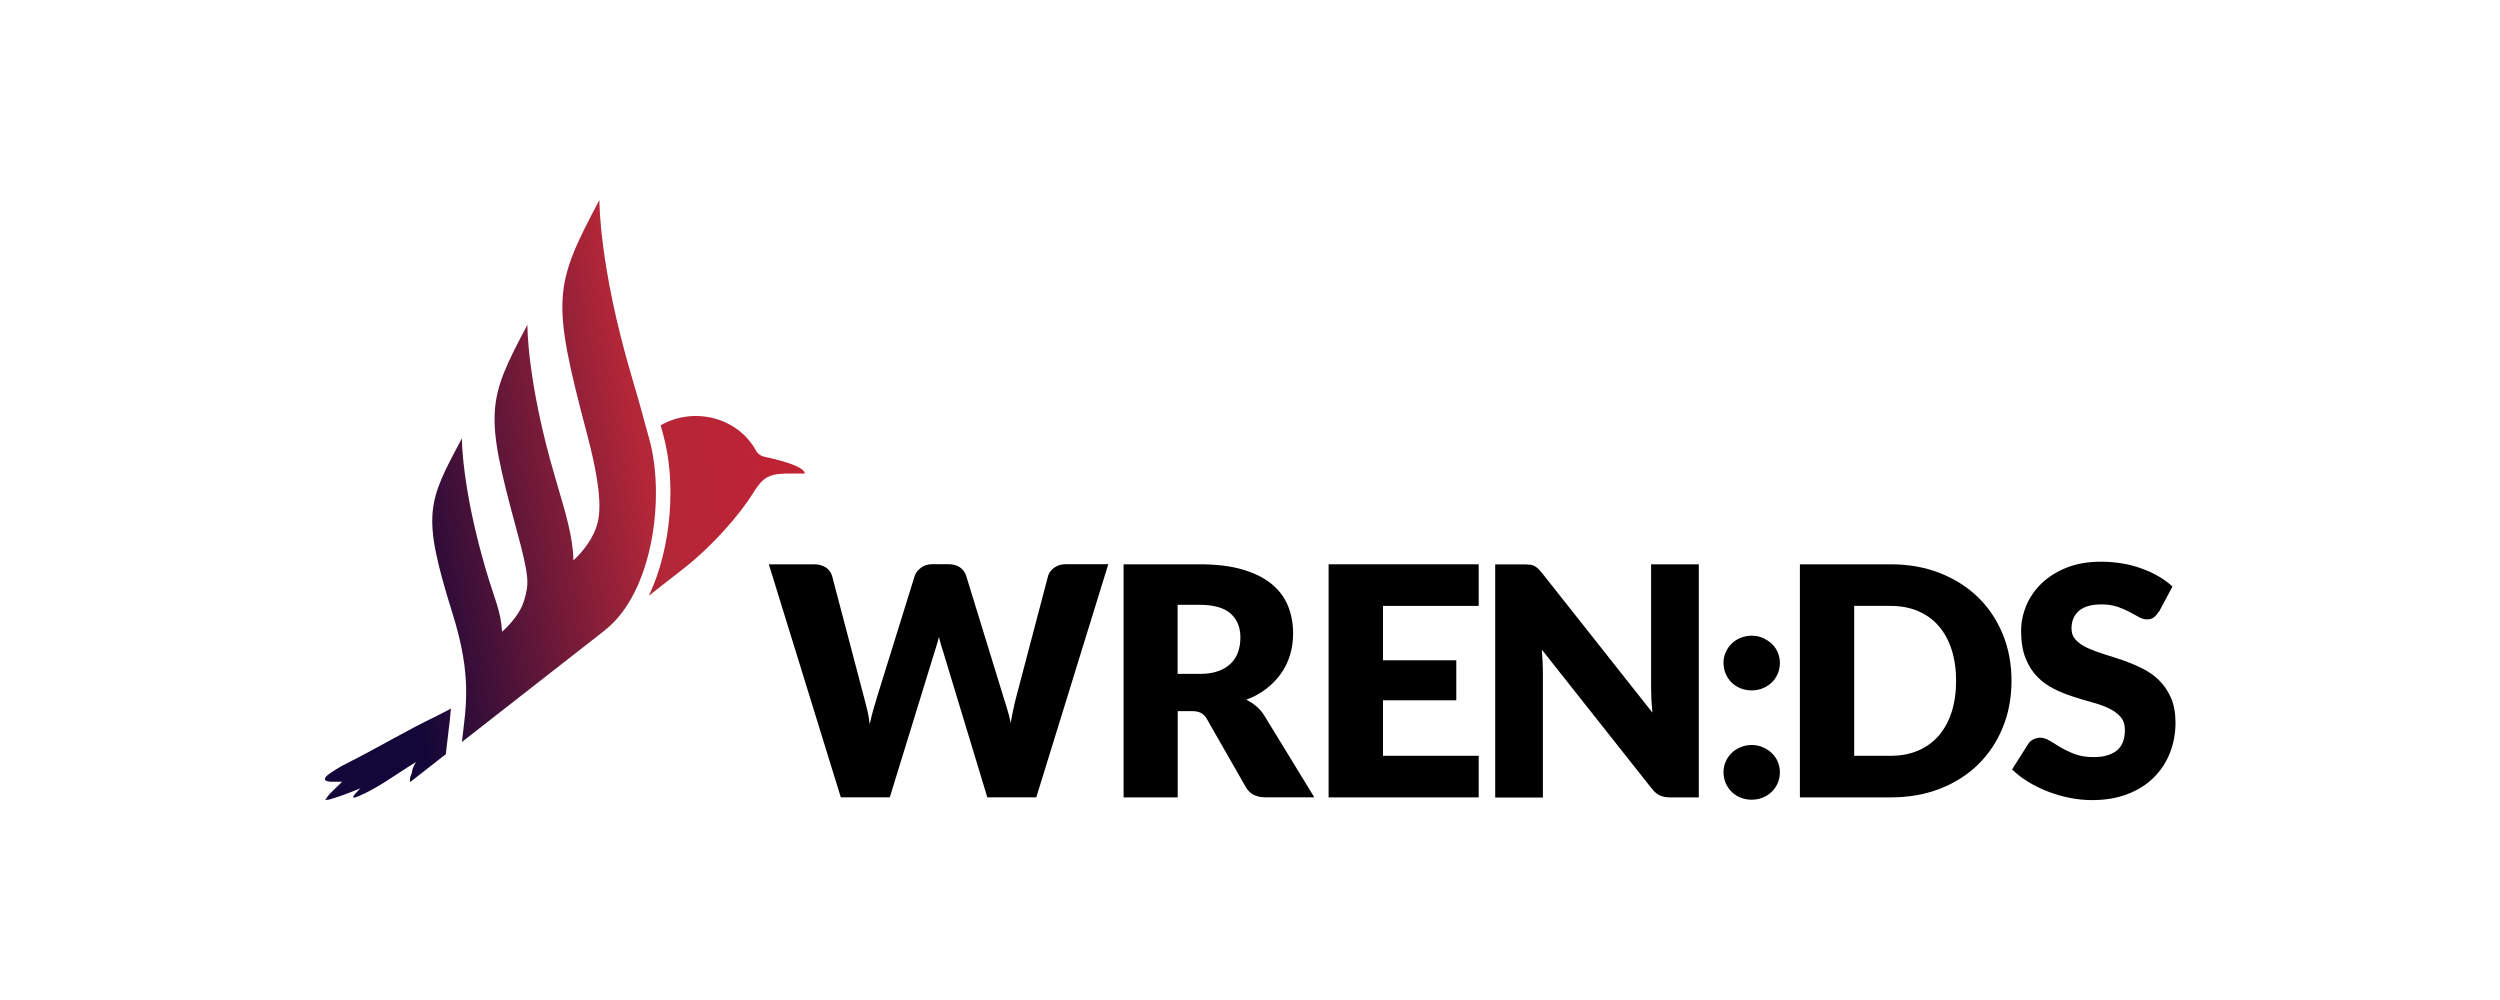
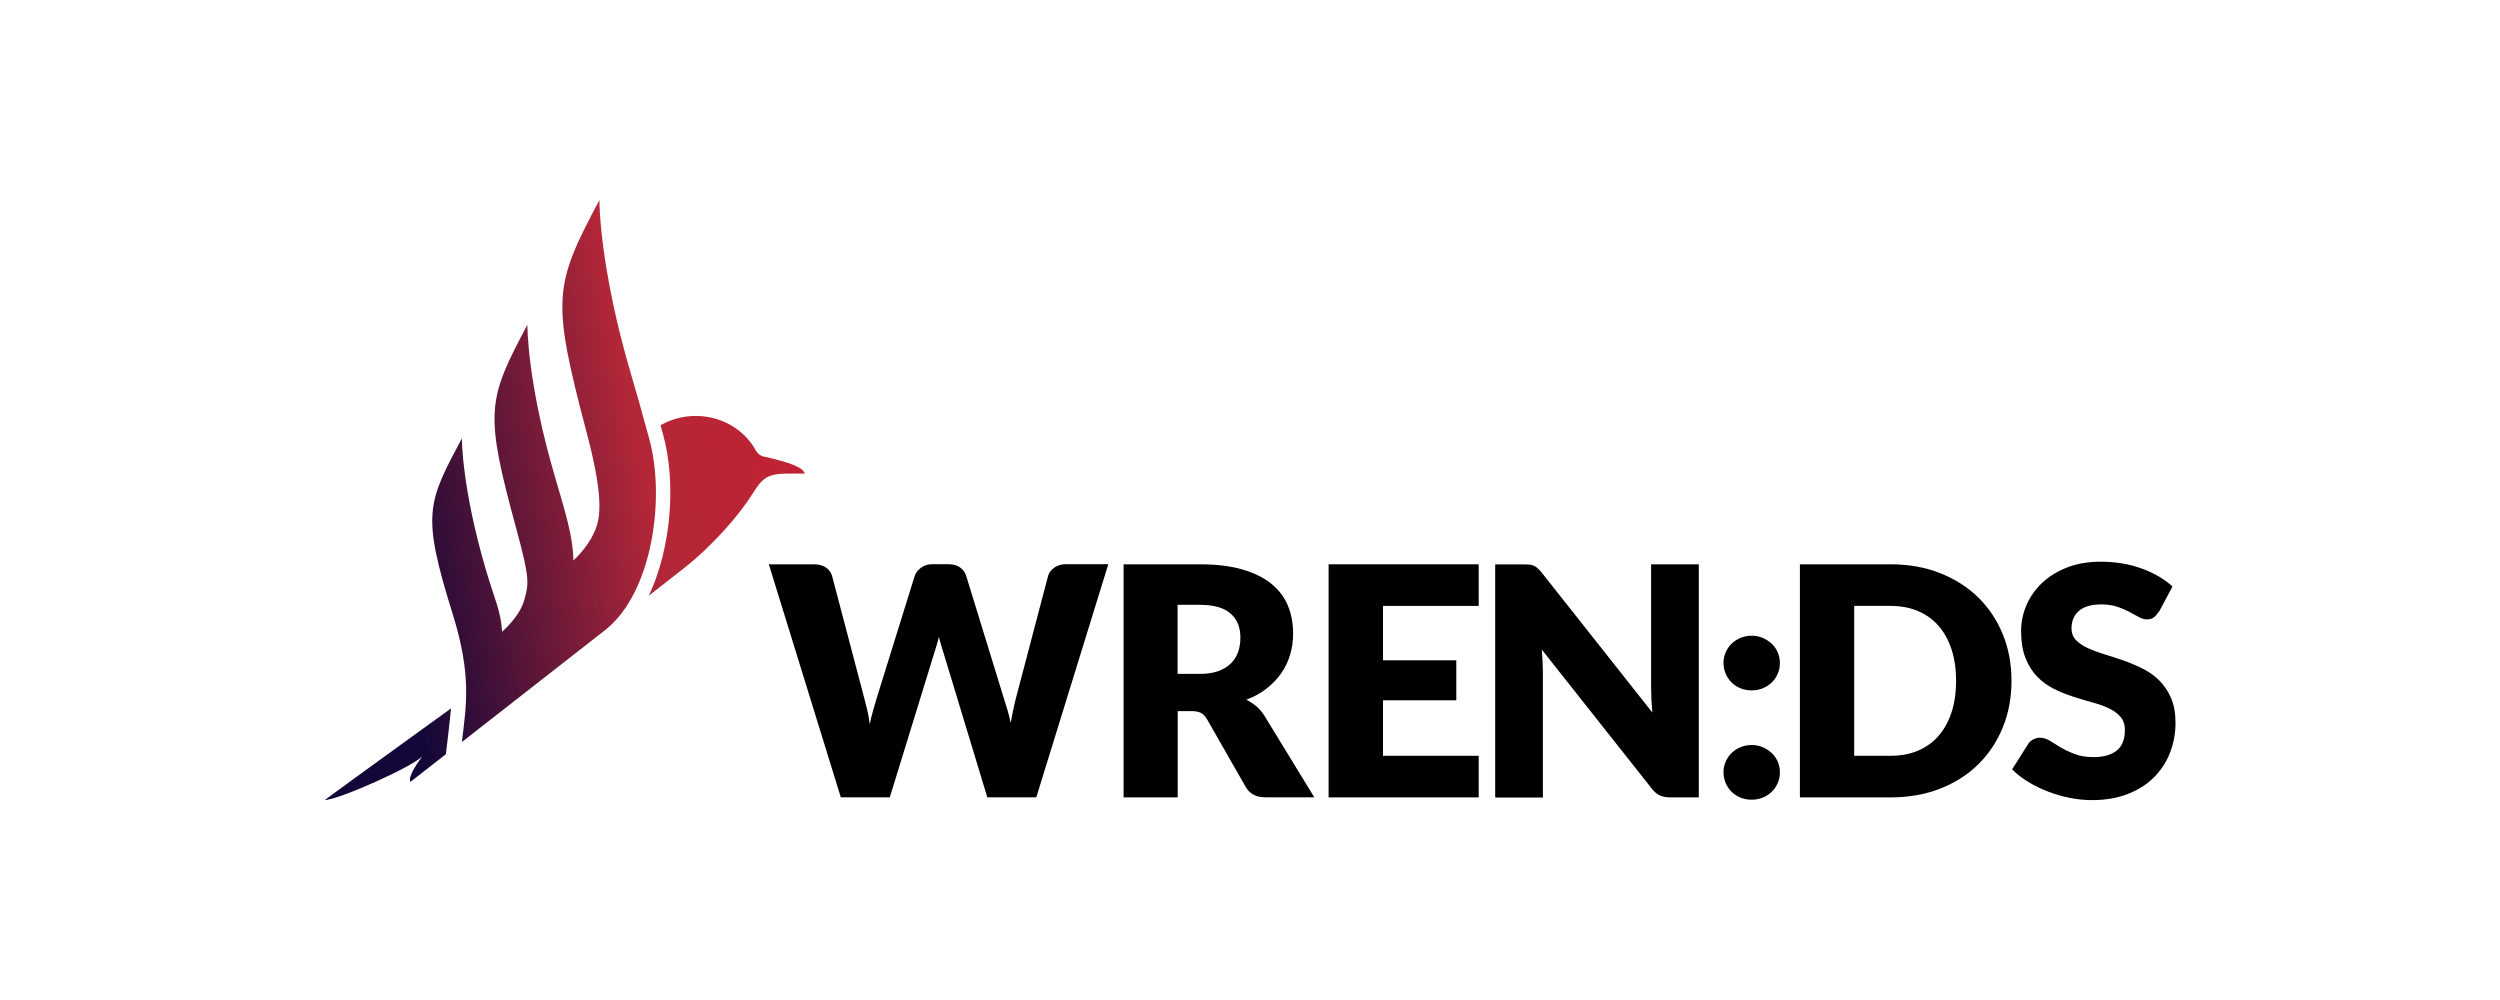
- <svg xmlns="http://www.w3.org/2000/svg" id="a" viewBox="0 0 250 100">
+ <svg xmlns="http://www.w3.org/2000/svg" xmlns:xlink="http://www.w3.org/1999/xlink" id="a" viewBox="0 0 250 100">
  <defs>
-     <linearGradient id="b" x1="79.92" y1="44.2" x2="27.78" y2="53.4" gradientUnits="userSpaceOnUse">
+     <linearGradient id="b" x1="79.6" y1="42.41" x2="27.46" y2="51.61" gradientUnits="userSpaceOnUse">
      <stop offset="0" stop-color="#c12233" />
      <stop offset=".3" stop-color="#b32738" />
      <stop offset=".8" stop-color="#120738" />
    </linearGradient>
+     <linearGradient id="c" x1="84.02" y1="67.46" x2="31.88" y2="76.65" xlink:href="#b" />
+     <linearGradient id="d" x1="80.62" y1="48.17" x2="28.48" y2="57.36" xlink:href="#b" />
  </defs>
-   <path d="M80.47,47.35h-1.83c-.31.01-.92.05-1.25.13-.91.23-1.34.65-2.1,1.86-1.31,2.1-3.95,5.17-6.86,7.46l-3.54,2.77c2.29-4.83,2.74-11.42,1.42-16.15-.1-.34-.17-.63-.25-.89,3.3-1.89,7.69-.83,9.54,2.53.16.29.44.52.78.6,1.17.25,4.03.91,4.1,1.69ZM43.73,71.57c-3.01,1.43-5.92,3.19-8.9,4.69-.67.33-1.31.7-1.92,1.14-.4.28-.74.69.1.77.16.01,1.2,0,1.2,0-.46.52-2.45,2.16-1.16,1.75,1.21-.38,1.74-.58,3.08-1.2-.16.24-1.53,1.42-.33.92,2-.82,3.76-2.2,5.81-3.44-.25.32-.6,1.22-.29,1.18.35-.05,1.08-.47,3.26-1.95l.27-2.32c.1-.76.19-1.49.24-2.26-.38.23-.92.49-1.36.71ZM32.47,80c1.35,0,9.13-3.46,9.82-4.46-.53.75-1.52,2.09-1.25,2.65l3.54-2.77s.46-3.82.51-4.58c0,0-11.25,8.13-12.62,9.16ZM60.5,63.01c4.8-3.76,6.05-13.37,4.41-19.18h0c-.69-2.43-.62-2.38-1.76-6.24-3.27-11.07-3.21-17.59-3.21-17.59-4.57,8.62-4.82,9.83-1.25,23.35,1.89,7.14,1.23,8.82.66,10.04-.71,1.51-2.01,2.65-2.01,2.65-.03-2.34-.8-4.8-1.79-8.18-2.87-9.69-2.81-15.38-2.81-15.38-4,7.54-4.32,8.63-1.1,20.43,1.36,4.97,1.24,5.47.78,7.11-.47,1.68-2.21,3.15-2.21,3.15-.13-2.11-.76-3.26-1.61-6.15-2.45-8.32-2.41-13.19-2.41-13.19-3.44,6.47-4.06,7.5-.94,17.51,1.97,6.29,1.35,9.29.94,12.86l14.31-11.18Z" style="fill:url(#b);" />
+   <path d="M64.91,43.83c-.69-2.43-.62-2.38-1.76-6.24-3.27-11.07-3.21-17.59-3.21-17.59-4.57,8.62-4.82,9.83-1.25,23.35,1.89,7.14,1.23,8.82.66,10.04-.71,1.51-2.01,2.65-2.01,2.65-.03-2.34-.8-4.8-1.79-8.18-2.87-9.69-2.81-15.38-2.81-15.38-4.01,7.54-4.32,8.63-1.1,20.43,1.36,4.97,1.24,5.47.78,7.11-.47,1.68-2.21,3.15-2.21,3.15-.13-2.11-.76-3.26-1.61-6.15-2.45-8.32-2.41-13.19-2.41-13.19-3.44,6.47-4.06,7.5-.94,17.51,1.97,6.29,1.35,9.29.94,12.86l14.31-11.18c4.8-3.76,6.05-13.37,4.41-19.18Z" style="fill:url(#b);" />
+   <path d="M42.29,75.54c-.53.75-1.52,2.09-1.25,2.65l3.55-2.77s.46-3.82.51-4.58c0,0-11.25,8.13-12.62,9.16,1.35,0,9.13-3.46,9.82-4.46Z" style="fill:url(#c);" />
+   <path d="M76.37,45.66c-.33-.07-.62-.31-.78-.6-1.85-3.36-6.23-4.43-9.54-2.53.08.26.15.56.25.89,1.32,4.72.87,11.31-1.42,16.15l3.54-2.77c2.91-2.29,5.55-5.36,6.86-7.46.76-1.22,1.19-1.64,2.1-1.86.33-.08.94-.12,1.25-.12h1.83c-.07-.8-2.93-1.45-4.1-1.71Z" style="fill:url(#d);" />
  <path d="M76.87,56.43h4.54c.47,0,.86.11,1.18.32.31.21.52.5.62.85l3.2,12.16c.11.4.21.82.32,1.26.11.45.19.92.24,1.41.11-.5.22-.97.35-1.42.13-.44.25-.86.37-1.26l3.78-12.16c.1-.3.3-.57.62-.81.31-.24.7-.36,1.14-.36h1.6c.47,0,.86.1,1.16.31s.51.49.63.86l3.74,12.16c.12.37.24.77.37,1.19.13.42.24.87.34,1.35.08-.47.17-.92.26-1.34.09-.43.18-.83.28-1.2l3.2-12.16c.08-.31.29-.58.61-.82.32-.23.7-.35,1.15-.35h4.26l-7.2,23.31h-4.9l-4.38-14.45c-.07-.22-.15-.47-.23-.74s-.16-.55-.23-.85c-.07.3-.15.58-.23.85s-.16.51-.23.74l-4.45,14.45h-4.9l-7.2-23.31Z" />
  <path d="M117.77,71.12v8.62h-5.41v-23.31h7.58c1.69,0,3.12.17,4.31.52s2.16.83,2.91,1.45c.75.62,1.3,1.35,1.64,2.19.34.84.51,1.76.51,2.75,0,.76-.1,1.47-.3,2.14-.2.67-.5,1.29-.9,1.86-.4.57-.89,1.08-1.47,1.53-.58.45-1.25.82-2.01,1.1.36.18.7.41,1.02.67.31.27.59.59.82.98l4.96,8.11h-4.9c-.91,0-1.56-.34-1.95-1.02l-3.87-6.77c-.17-.3-.37-.51-.6-.64s-.55-.19-.97-.19h-1.38ZM117.77,67.39h2.18c.74,0,1.36-.09,1.88-.28.52-.19.94-.45,1.27-.78.33-.33.57-.72.72-1.16.15-.44.22-.92.22-1.43,0-1.02-.33-1.82-1-2.4-.67-.58-1.7-.86-3.1-.86h-2.18v6.91Z" />
  <path d="M147.87,56.43v4.16h-9.57v5.44h7.33v4h-7.33v5.55h9.57v4.16h-15.01v-23.31h15.01Z" />
  <path d="M152.97,56.46c.16.02.3.06.43.12s.25.14.37.25c.12.11.25.25.4.43l11.07,14c-.04-.45-.07-.88-.1-1.3-.02-.42-.03-.82-.03-1.19v-12.34h4.77v23.31h-2.82c-.42,0-.77-.06-1.06-.19s-.57-.36-.83-.7l-10.99-13.89c.03.41.06.8.08,1.19s.03.75.03,1.1v12.5h-4.77v-23.31h2.85c.23,0,.43.01.59.03Z" />
  <path d="M172.35,66.3c0-.38.07-.74.22-1.07.14-.33.34-.62.59-.86.25-.25.55-.44.89-.58s.71-.22,1.12-.22.76.07,1.1.22.64.34.9.58.46.53.6.86c.14.33.22.69.22,1.07s-.07.74-.22,1.08-.34.63-.6.87c-.26.25-.55.44-.9.58s-.71.21-1.1.21-.78-.07-1.12-.21-.64-.33-.89-.58c-.25-.25-.45-.54-.59-.87s-.22-.7-.22-1.08ZM172.35,77.23c0-.38.07-.74.22-1.07.14-.33.34-.62.59-.86.25-.25.55-.44.89-.58.34-.14.71-.22,1.12-.22s.76.07,1.1.22c.34.14.64.34.9.58.26.25.46.53.6.86.14.33.22.69.22,1.07s-.07.74-.22,1.08-.34.63-.6.87c-.26.25-.55.44-.9.58-.34.14-.71.21-1.1.21s-.78-.07-1.12-.21c-.34-.14-.64-.33-.89-.58-.25-.25-.45-.54-.59-.87s-.22-.7-.22-1.08Z" />
  <path d="M201.15,68.08c0,1.69-.29,3.24-.87,4.66-.58,1.42-1.4,2.66-2.46,3.7-1.06,1.04-2.33,1.85-3.82,2.43-1.49.58-3.14.87-4.95.87h-9.06v-23.31h9.06c1.81,0,3.46.29,4.95.88,1.49.59,2.76,1.4,3.82,2.43,1.06,1.04,1.87,2.26,2.46,3.69.58,1.42.87,2.97.87,4.65ZM195.61,68.08c0-1.15-.15-2.19-.45-3.12s-.73-1.71-1.29-2.36c-.56-.65-1.25-1.14-2.06-1.49-.81-.35-1.73-.52-2.77-.52h-3.62v14.99h3.62c1.03,0,1.96-.17,2.77-.52.81-.35,1.5-.84,2.06-1.49.56-.65.99-1.43,1.29-2.36.3-.93.45-1.97.45-3.14Z" />
  <path d="M215.87,61.17c-.16.26-.33.45-.5.58-.18.13-.4.19-.68.19-.25,0-.51-.08-.79-.23-.28-.15-.6-.33-.96-.52-.36-.19-.77-.37-1.22-.52-.46-.15-.98-.23-1.57-.23-1.01,0-1.77.22-2.26.65s-.74,1.02-.74,1.75c0,.47.15.86.45,1.17.3.31.69.58,1.18.8.49.22,1.04.43,1.66.62s1.26.39,1.91.62c.65.23,1.29.5,1.91.81.62.31,1.18.7,1.66,1.18.48.48.88,1.06,1.18,1.75.3.69.45,1.52.45,2.49,0,1.08-.19,2.08-.56,3.02-.37.94-.92,1.76-1.62,2.46-.71.7-1.58,1.25-2.62,1.65-1.04.4-2.22.6-3.54.6-.73,0-1.46-.07-2.22-.22s-1.48-.36-2.18-.63c-.7-.27-1.37-.59-1.98-.97-.62-.37-1.16-.79-1.62-1.25l1.6-2.53c.12-.19.28-.35.5-.46s.44-.18.69-.18c.32,0,.64.1.97.3.33.2.69.43,1.1.67s.88.47,1.42.67c.53.2,1.16.3,1.89.3.98,0,1.74-.22,2.29-.65.54-.43.82-1.12.82-2.06,0-.54-.15-.99-.45-1.33-.3-.34-.69-.62-1.18-.85s-1.04-.42-1.66-.59-1.25-.36-1.9-.57c-.65-.21-1.29-.46-1.9-.77s-1.17-.7-1.66-1.2c-.49-.5-.88-1.11-1.18-1.86-.3-.74-.45-1.66-.45-2.74,0-.88.18-1.73.53-2.56s.87-1.57,1.55-2.22c.68-.65,1.52-1.17,2.51-1.56.99-.39,2.13-.58,3.41-.58.71,0,1.41.06,2.09.17.68.11,1.32.28,1.93.5.61.22,1.18.48,1.7.78.53.3,1,.65,1.42,1.03l-1.34,2.51Z" />
</svg>
